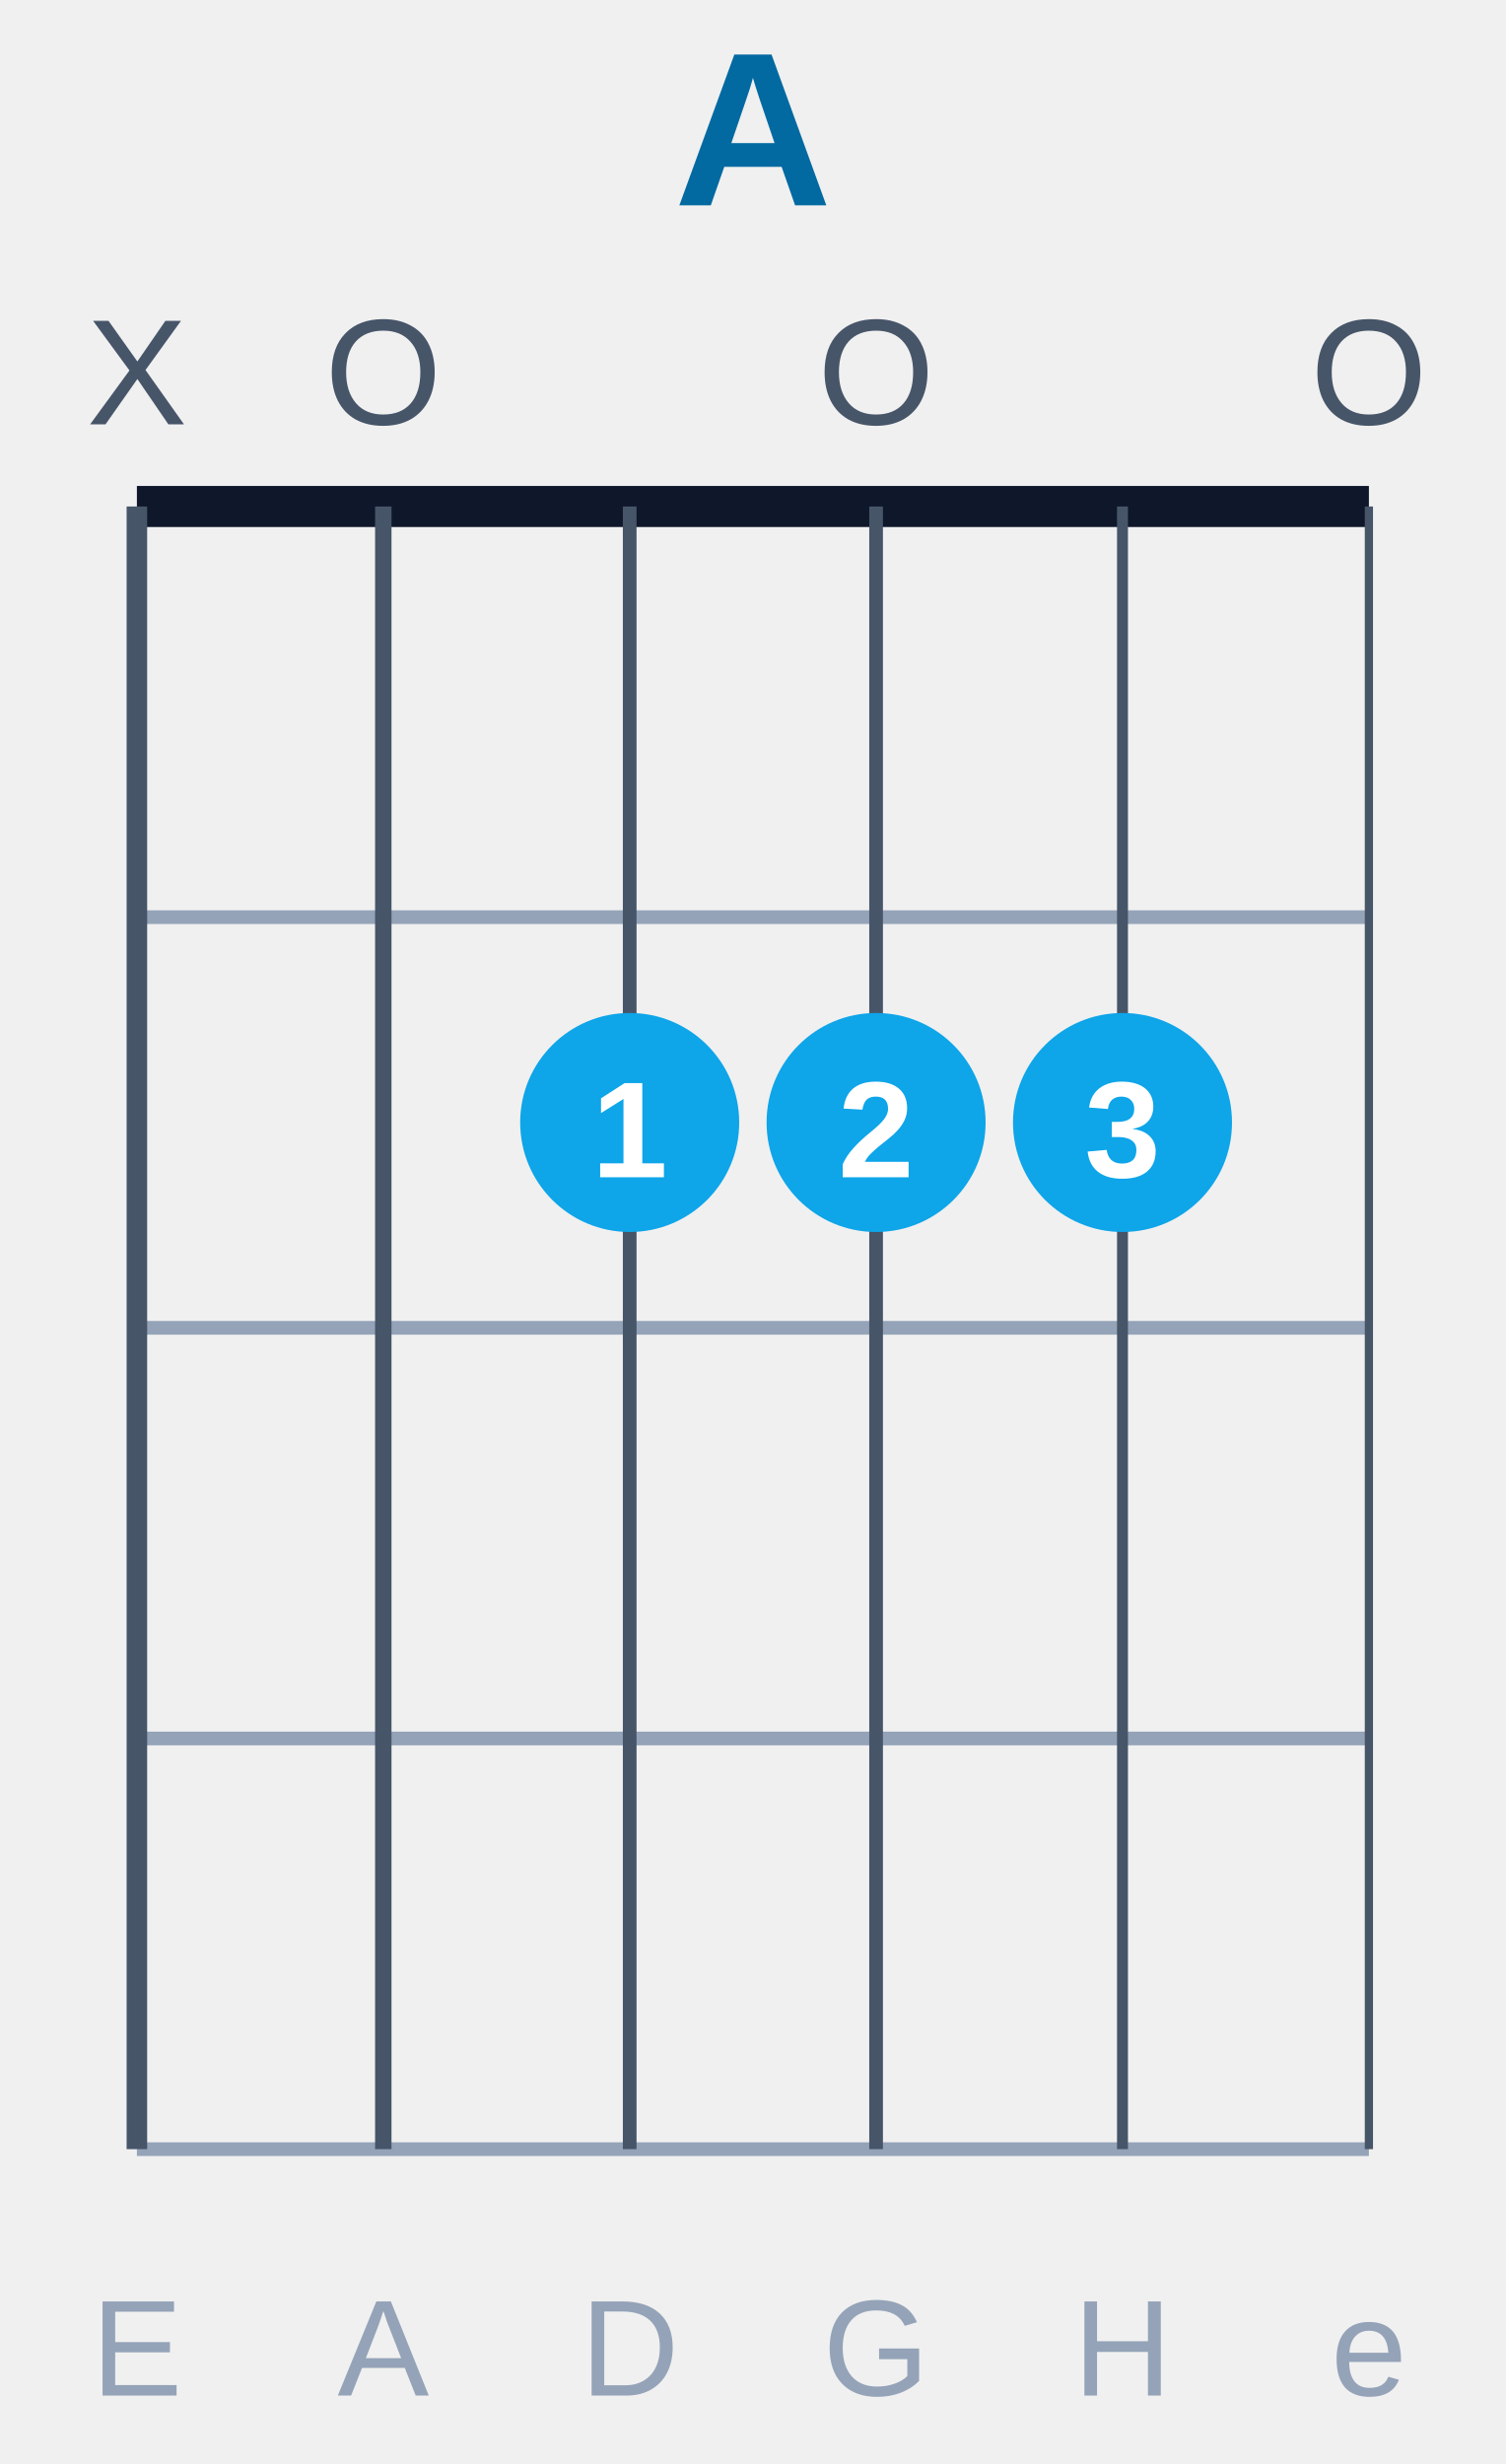
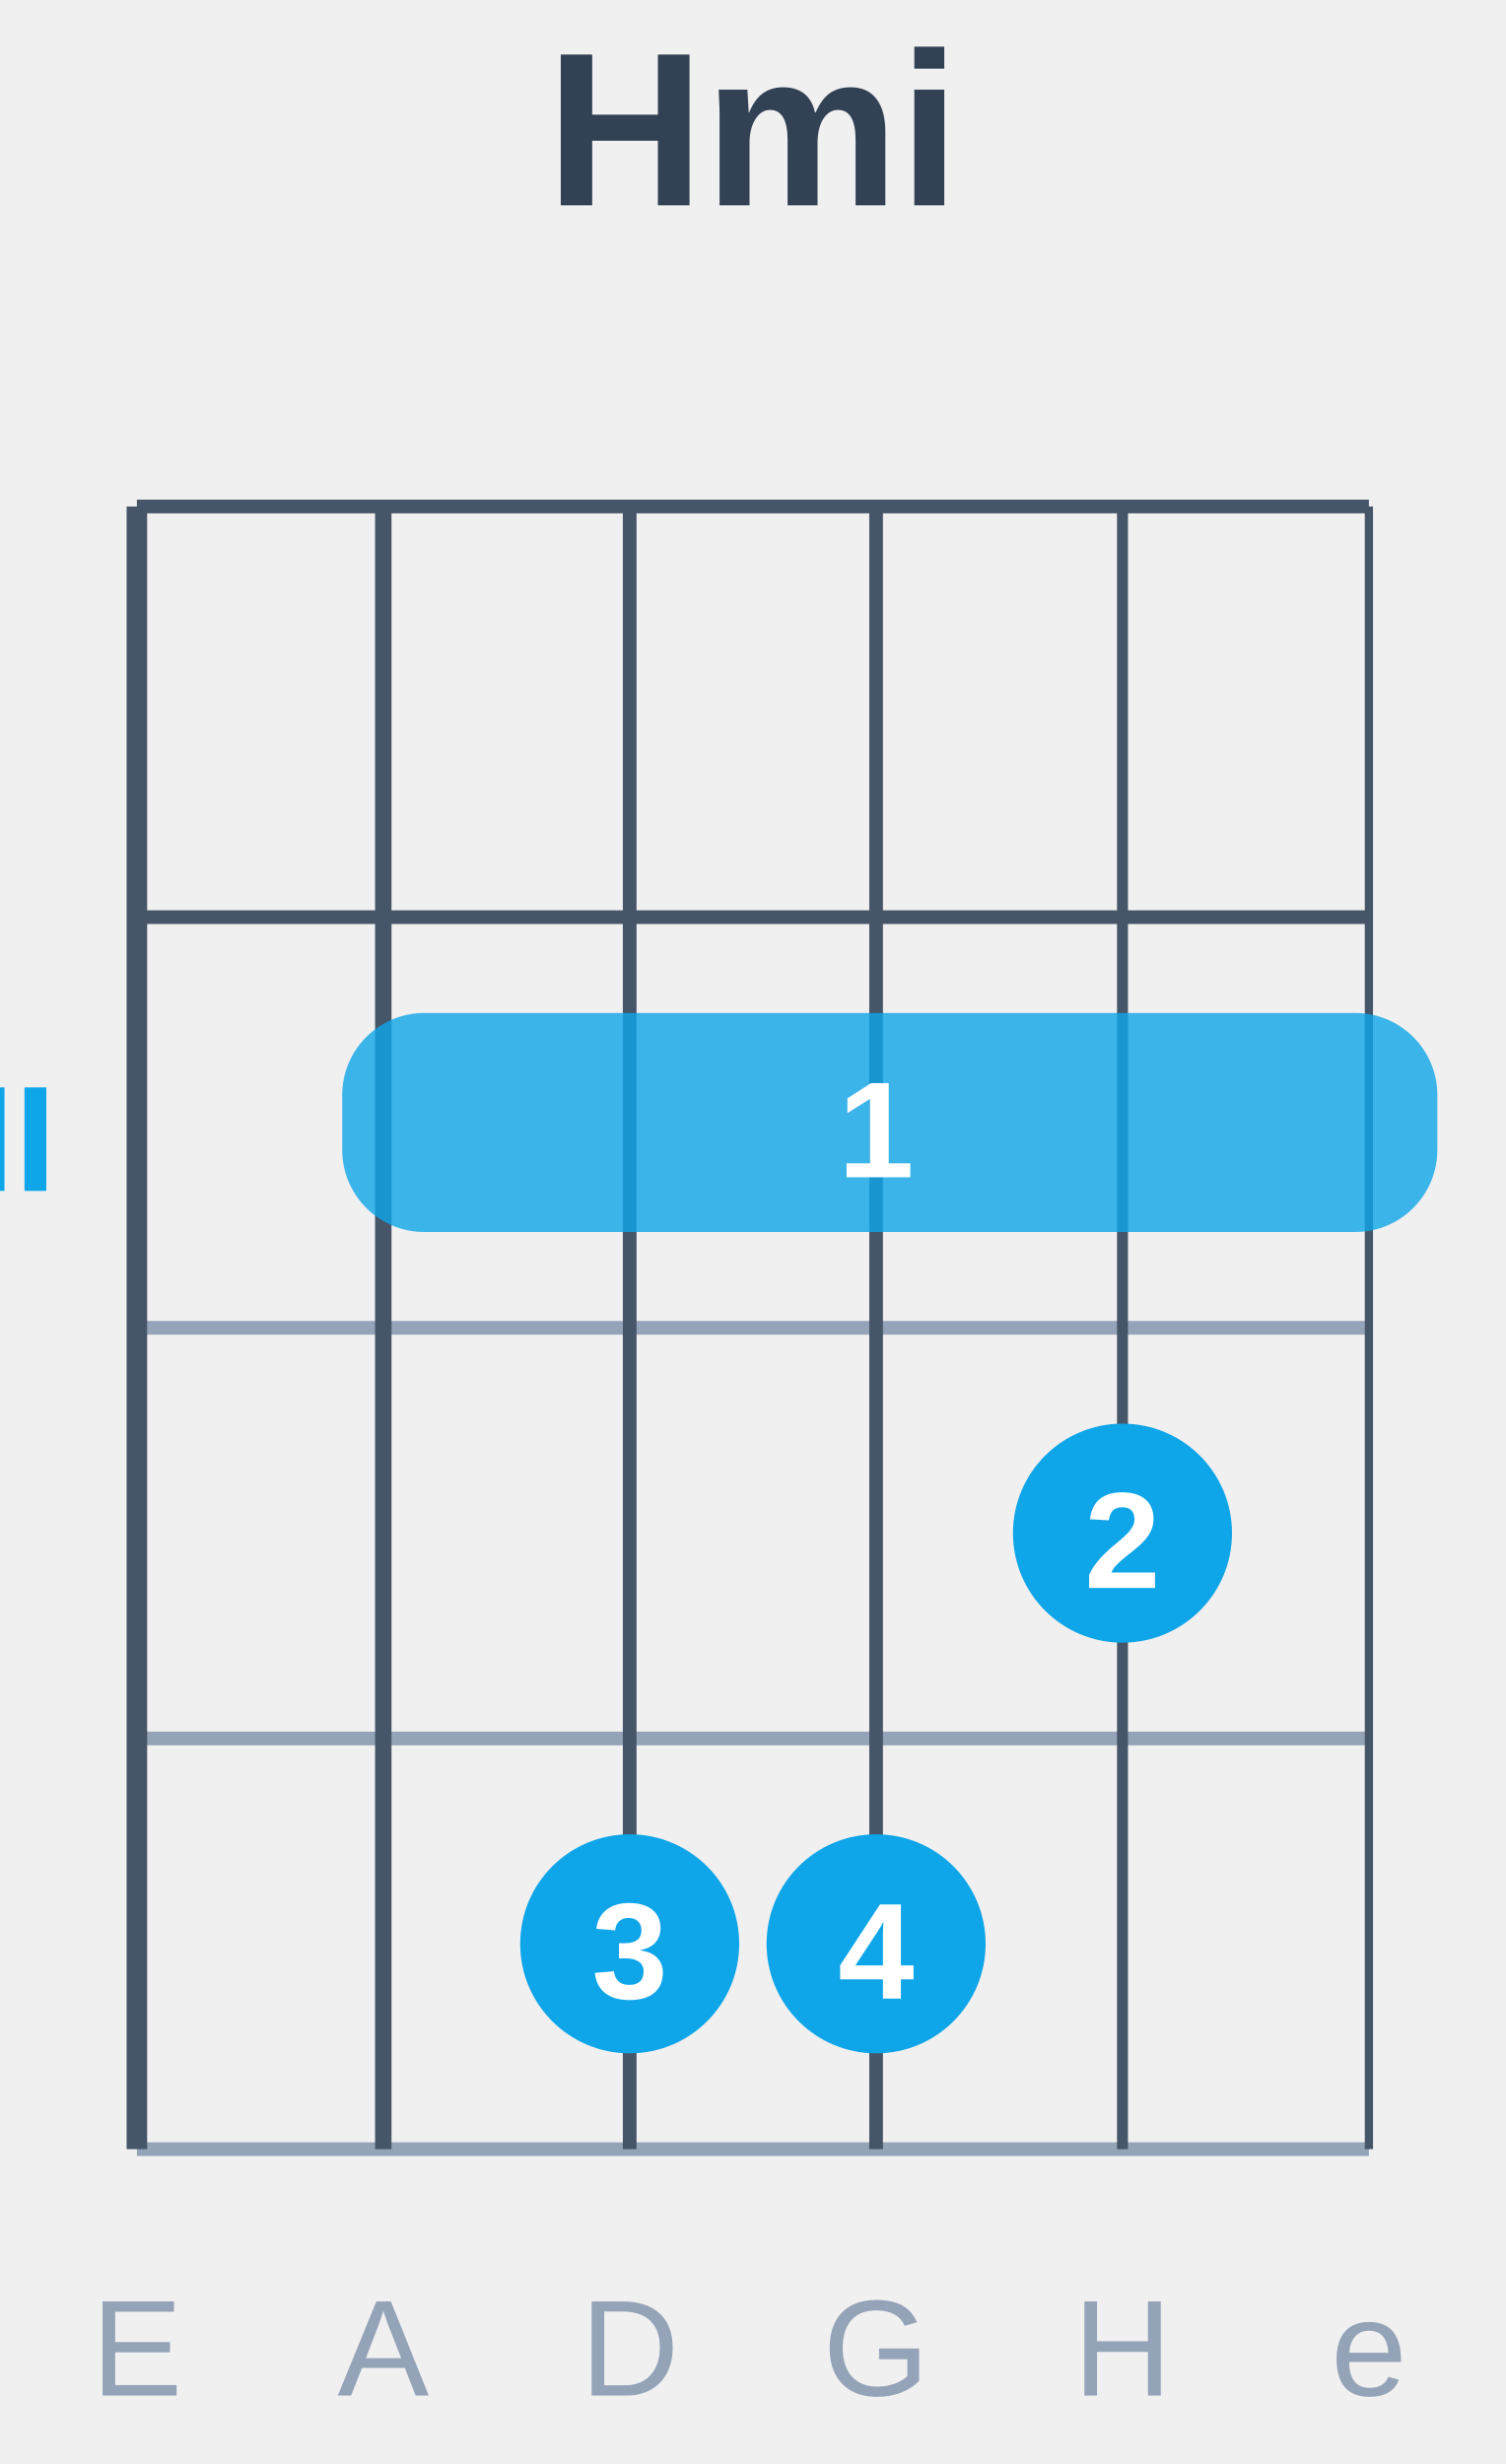
<svg xmlns="http://www.w3.org/2000/svg" viewBox="30 35 110 180" width="100%" height="100%" style="background: #ffffff; border: 1px solid #e2e8f0; border-radius: 8px; font-family: Arial, sans-serif;">
  <g transform="translate(40, 50)">
-     <text x="45" y="0" font-size="16" font-weight="bold" fill="#0369a1" text-anchor="middle">A</text>
-     <text x="0" y="16" font-size="11" fill="#475569" text-anchor="middle">X</text>
-     <text x="18" y="16" font-size="11" fill="#475569" text-anchor="middle">O</text>
-     <text x="54" y="16" font-size="11" fill="#475569" text-anchor="middle">O</text>
-     <text x="90" y="16" font-size="11" fill="#475569" text-anchor="middle">O</text>
-     <line x1="0" y1="22" x2="90" y2="22" stroke="#0f172a" stroke-width="3" />
-     <line x1="0" y1="52" x2="90" y2="52" stroke="#94a3b8" stroke-width="1" />
+     <text x="45" y="0" font-size="16" font-weight="bold" fill="#334155" text-anchor="middle">Hmi</text>
+     <text x="-12" y="72" font-size="11" font-weight="bold" fill="#0ea5e9">II</text>
+     <line x1="0" y1="22" x2="90" y2="22" stroke="#475569" stroke-width="1" />
+     <line x1="0" y1="52" x2="90" y2="52" stroke="#475569" stroke-width="1" />
    <line x1="0" y1="82" x2="90" y2="82" stroke="#94a3b8" stroke-width="1" />
    <line x1="0" y1="112" x2="90" y2="112" stroke="#94a3b8" stroke-width="1" />
    <line x1="0" y1="142" x2="90" y2="142" stroke="#94a3b8" stroke-width="1" />
    <line x1="0" y1="22" x2="0" y2="142" stroke="#475569" stroke-width="1.5" />
    <line x1="18" y1="22" x2="18" y2="142" stroke="#475569" stroke-width="1.2" />
    <line x1="36" y1="22" x2="36" y2="142" stroke="#475569" stroke-width="1" />
    <line x1="54" y1="22" x2="54" y2="142" stroke="#475569" stroke-width="1" />
    <line x1="72" y1="22" x2="72" y2="142" stroke="#475569" stroke-width="0.8" />
    <line x1="90" y1="22" x2="90" y2="142" stroke="#475569" stroke-width="0.6" />
-     <circle cx="36" cy="67" r="8" fill="#0ea5e9" />
-     <text x="36" y="71" font-size="10" font-weight="bold" fill="#fff" text-anchor="middle">1</text>
-     <circle cx="54" cy="67" r="8" fill="#0ea5e9" />
-     <text x="54" y="71" font-size="10" font-weight="bold" fill="#fff" text-anchor="middle">2</text>
-     <circle cx="72" cy="67" r="8" fill="#0ea5e9" />
-     <text x="72" y="71" font-size="10" font-weight="bold" fill="#fff" text-anchor="middle">3</text>
+     <rect x="15" y="59" width="80" height="16" rx="6" fill="#0ea5e9" opacity="0.8" />
+     <text x="54" y="71" font-size="10" font-weight="bold" fill="#fff" text-anchor="middle">1</text>
+     <circle cx="36" cy="127" r="8" fill="#0ea5e9" />
+     <text x="36" y="131" font-size="10" font-weight="bold" fill="#fff" text-anchor="middle">3</text>
+     <circle cx="54" cy="127" r="8" fill="#0ea5e9" />
+     <text x="54" y="131" font-size="10" font-weight="bold" fill="#fff" text-anchor="middle">4</text>
+     <circle cx="72" cy="97" r="8" fill="#0ea5e9" />
+     <text x="72" y="101" font-size="10" font-weight="bold" fill="#fff" text-anchor="middle">2</text>
    <text x="0" y="160" font-size="10" fill="#94a3b8" text-anchor="middle">E</text>
    <text x="18" y="160" font-size="10" fill="#94a3b8" text-anchor="middle">A</text>
    <text x="36" y="160" font-size="10" fill="#94a3b8" text-anchor="middle">D</text>
    <text x="54" y="160" font-size="10" fill="#94a3b8" text-anchor="middle">G</text>
    <text x="72" y="160" font-size="10" fill="#94a3b8" text-anchor="middle">H</text>
    <text x="90" y="160" font-size="10" fill="#94a3b8" text-anchor="middle">e</text>
  </g>
</svg>
